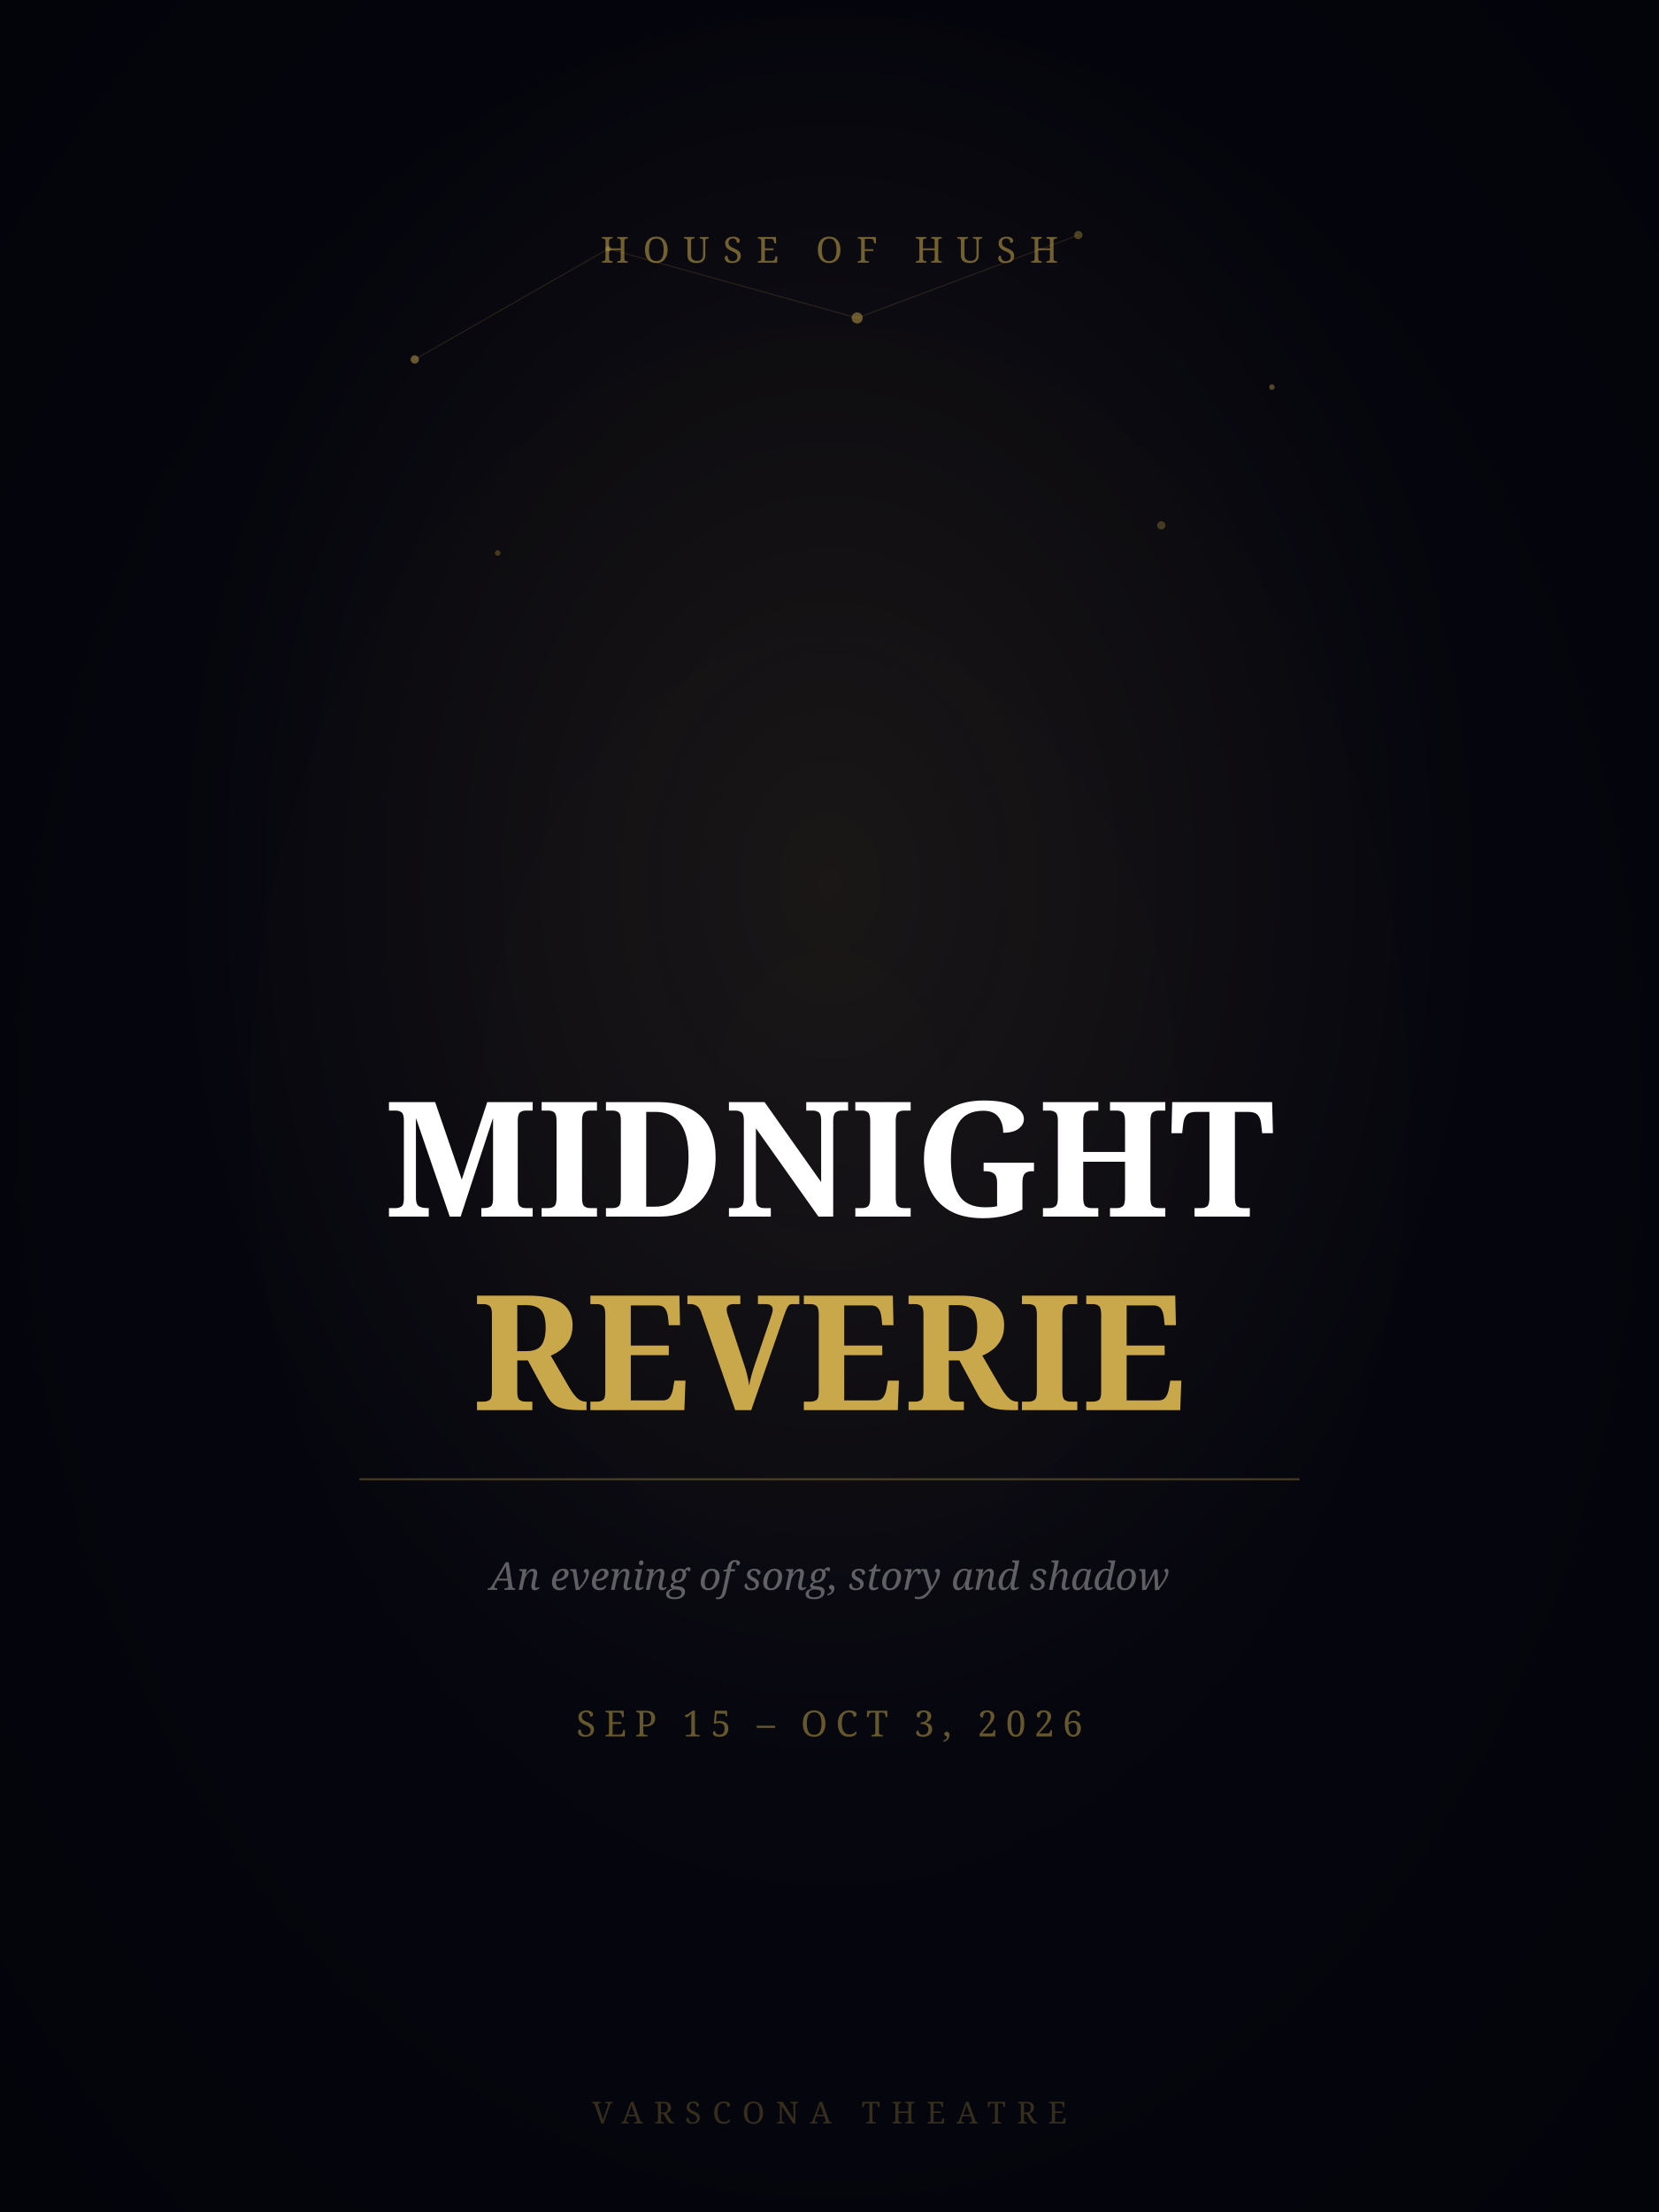
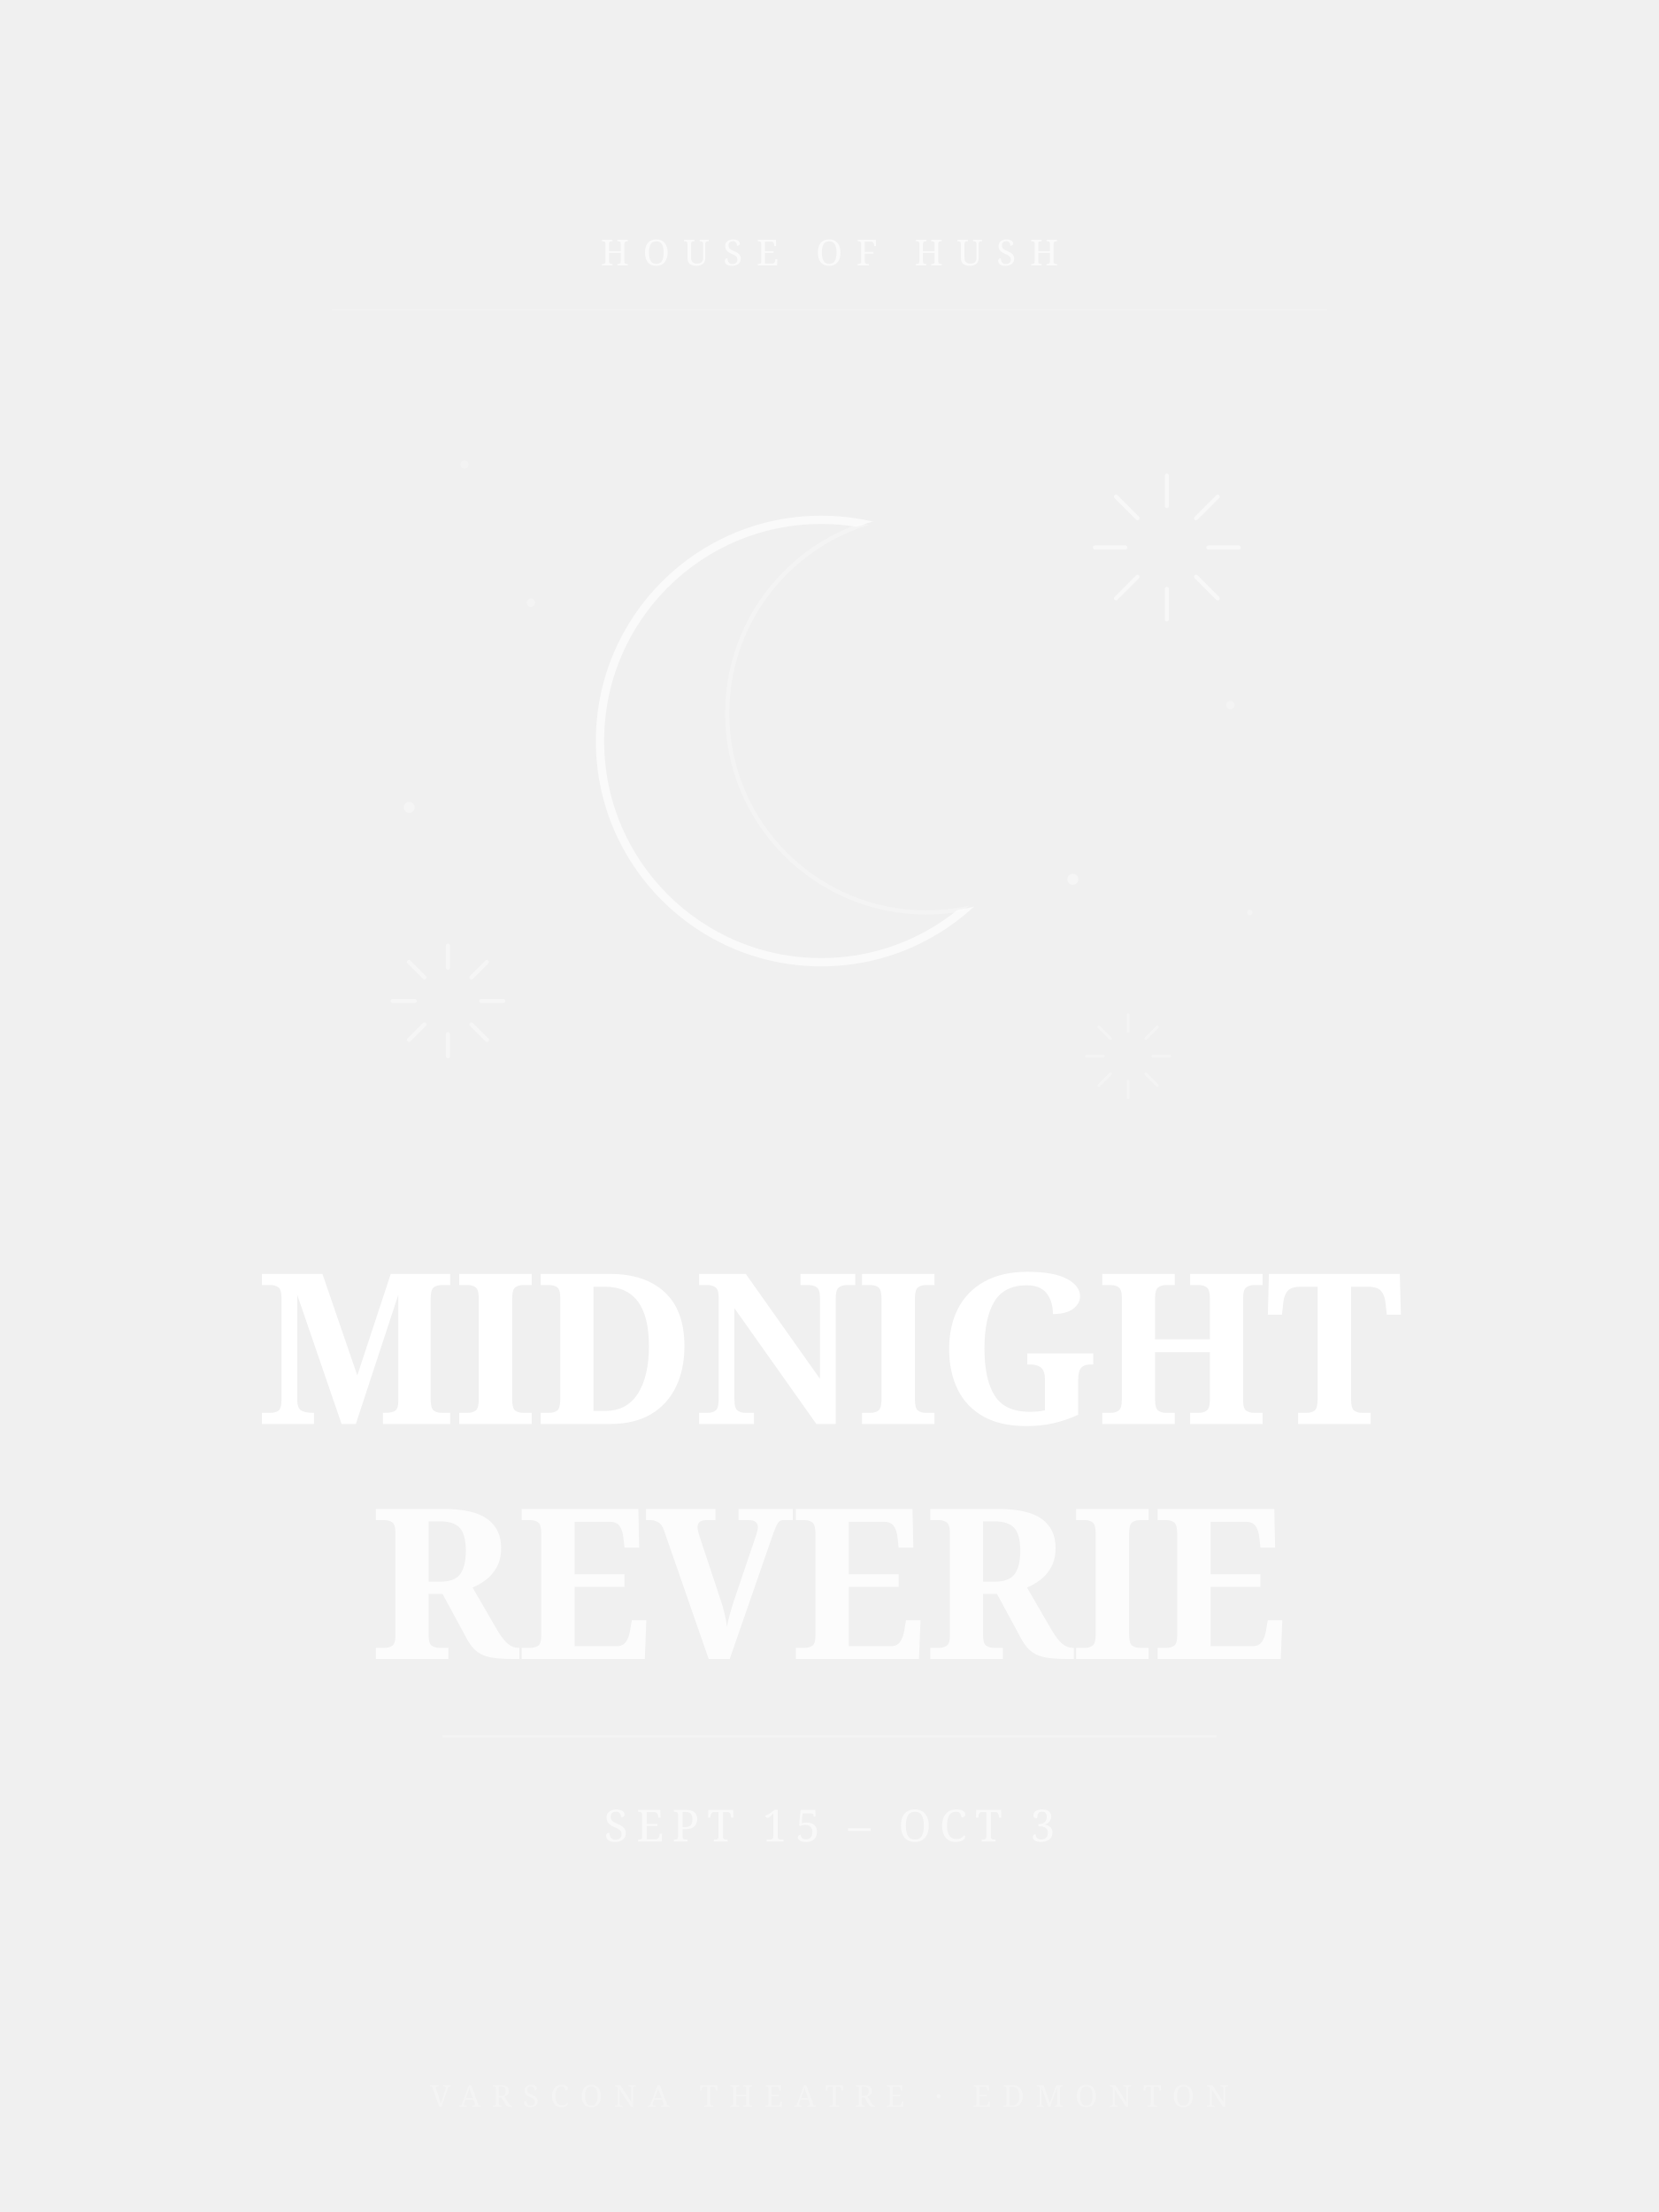
<svg xmlns="http://www.w3.org/2000/svg" viewBox="0 0 600 800" width="600" height="800">
+   <rect width="600" height="800" fill="none" stroke="#ffffff" stroke-width="0.4" stroke-dasharray="1,60" stroke-opacity="0.05" />
  <defs>
-     <radialGradient id="bg" cx="50%" cy="50%" r="70%">
-       <stop offset="0%" stop-color="#080812" />
-       <stop offset="100%" stop-color="#03030a" />
-     </radialGradient>
-     <radialGradient id="glow" cx="50%" cy="40%" r="40%">
-       <stop offset="0%" stop-color="#c9a84c" stop-opacity="0.1" />
-       <stop offset="100%" stop-color="#c9a84c" stop-opacity="0" />
-     </radialGradient>
+     <mask id="cm">
+       <rect width="600" height="800" fill="white" />
+       <circle cx="335" cy="258" r="72" fill="black" />
+     </mask>
+     <mask id="im">
+       <circle cx="297" cy="268" r="80" fill="white" />
+     </mask>
  </defs>
-   <rect width="600" height="800" fill="url(#bg)" />
-   <rect width="600" height="800" fill="url(#glow)" />
-   <circle cx="150" cy="130" r="1.5" fill="#c9a84c" fill-opacity="0.5" />
-   <circle cx="220" cy="90" r="1" fill="#c9a84c" fill-opacity="0.4" />
-   <circle cx="310" cy="115" r="2" fill="#c9a84c" fill-opacity="0.5" />
-   <circle cx="390" cy="85" r="1.5" fill="#c9a84c" fill-opacity="0.35" />
-   <circle cx="460" cy="140" r="1" fill="#c9a84c" fill-opacity="0.4" />
-   <circle cx="180" cy="200" r="1" fill="#c9a84c" fill-opacity="0.3" />
-   <circle cx="420" cy="190" r="1.5" fill="#c9a84c" fill-opacity="0.3" />
-   <line x1="150" y1="130" x2="220" y2="90" stroke="#c9a84c" stroke-width="0.4" stroke-opacity="0.15" />
-   <line x1="220" y1="90" x2="310" y2="115" stroke="#c9a84c" stroke-width="0.4" stroke-opacity="0.15" />
-   <line x1="310" y1="115" x2="390" y2="85" stroke="#c9a84c" stroke-width="0.4" stroke-opacity="0.15" />
-   <text x="300" y="95" font-family="Georgia, serif" font-size="13" fill="#c9a84c" fill-opacity="0.55" text-anchor="middle" letter-spacing="5">HOUSE OF HUSH</text>
-   <text x="300" y="440" font-family="Georgia, serif" font-size="58" font-weight="bold" fill="#ffffff" text-anchor="middle">MIDNIGHT</text>
-   <text x="300" y="510" font-family="Georgia, serif" font-size="58" font-weight="bold" fill="#c9a84c" text-anchor="middle">REVERIE</text>
-   <line x1="130" y1="535" x2="470" y2="535" stroke="#c9a84c" stroke-width="0.8" stroke-opacity="0.3" />
-   <text x="300" y="575" font-family="Georgia, serif" font-size="14" fill="#ffffff" fill-opacity="0.35" text-anchor="middle" font-style="italic">An evening of song, story and shadow</text>
-   <text x="300" y="628" font-family="Georgia, serif" font-size="13" fill="#c9a84c" fill-opacity="0.5" text-anchor="middle" letter-spacing="3">SEP 15 – OCT 3, 2026</text>
-   <text x="300" y="768" font-family="Georgia, serif" font-size="11" fill="#c9a84c" fill-opacity="0.25" text-anchor="middle" letter-spacing="4">VARSCONA THEATRE</text>
+   <circle cx="297" cy="268" r="80" fill="none" stroke="#ffffff" stroke-width="3" stroke-opacity="0.65" mask="url(#cm)" />
+   <circle cx="335" cy="258" r="72" fill="none" stroke="#ffffff" stroke-width="1.5" stroke-opacity="0.28" mask="url(#im)" />
+   <g transform="translate(422, 198)" stroke="#ffffff" stroke-linecap="round" stroke-opacity="0.5" stroke-width="1.5">
+     <line x1="0" y1="-26" x2="0" y2="-15" />
+     <line x1="18.4" y1="-18.4" x2="10.6" y2="-10.6" />
+     <line x1="26" y1="0" x2="15" y2="0" />
+     <line x1="18.4" y1="18.4" x2="10.6" y2="10.6" />
+     <line x1="0" y1="26" x2="0" y2="15" />
+     <line x1="-18.4" y1="18.4" x2="-10.6" y2="10.6" />
+     <line x1="-26" y1="0" x2="-15" y2="0" />
+     <line x1="-18.4" y1="-18.4" x2="-10.6" y2="-10.6" />
+   </g>
+   <g transform="translate(162, 362)" stroke="#ffffff" stroke-linecap="round" stroke-opacity="0.38" stroke-width="1.5">
+     <line x1="0" y1="-20" x2="0" y2="-12" />
+     <line x1="14.1" y1="-14.1" x2="8.5" y2="-8.5" />
+     <line x1="20" y1="0" x2="12" y2="0" />
+     <line x1="14.1" y1="14.1" x2="8.5" y2="8.5" />
+     <line x1="0" y1="20" x2="0" y2="12" />
+     <line x1="-14.1" y1="14.1" x2="-8.5" y2="8.5" />
+     <line x1="-20" y1="0" x2="-12" y2="0" />
+     <line x1="-14.1" y1="-14.1" x2="-8.5" y2="-8.5" />
+   </g>
+   <g transform="translate(408, 382)" stroke="#ffffff" stroke-linecap="round" stroke-opacity="0.28" stroke-width="1">
+     <line x1="0" y1="-15" x2="0" y2="-9" />
+     <line x1="10.6" y1="-10.6" x2="6.4" y2="-6.4" />
+     <line x1="15" y1="0" x2="9" y2="0" />
+     <line x1="10.6" y1="10.6" x2="6.4" y2="6.4" />
+     <line x1="0" y1="15" x2="0" y2="9" />
+     <line x1="-10.6" y1="10.6" x2="-6.4" y2="6.4" />
+     <line x1="-15" y1="0" x2="-9" y2="0" />
+     <line x1="-10.6" y1="-10.6" x2="-6.4" y2="-6.4" />
+   </g>
+   <circle cx="388" cy="318" r="2" fill="#ffffff" fill-opacity="0.38" />
+   <circle cx="192" cy="218" r="1.5" fill="#ffffff" fill-opacity="0.3" />
+   <circle cx="445" cy="255" r="1.5" fill="#ffffff" fill-opacity="0.28" />
+   <circle cx="148" cy="292" r="2" fill="#ffffff" fill-opacity="0.32" />
+   <circle cx="452" cy="330" r="1" fill="#ffffff" fill-opacity="0.25" />
+   <circle cx="168" cy="168" r="1.5" fill="#ffffff" fill-opacity="0.22" />
+   <text x="300" y="96" font-family="Georgia, serif" font-size="13" fill="#ffffff" fill-opacity="0.65" text-anchor="middle" letter-spacing="5">HOUSE OF HUSH</text>
+   <line x1="120" y1="112" x2="480" y2="112" stroke="#ffffff" stroke-width="0.5" stroke-opacity="0.2" />
+   <text x="300" y="515" font-family="Georgia, serif" font-size="76" font-weight="bold" fill="#ffffff" text-anchor="middle" letter-spacing="-1">MIDNIGHT</text>
+   <text x="300" y="600" font-family="Georgia, serif" font-size="76" font-weight="bold" fill="#ffffff" fill-opacity="0.8" text-anchor="middle" letter-spacing="-1">REVERIE</text>
+   <line x1="160" y1="628" x2="440" y2="628" stroke="#ffffff" stroke-width="0.8" stroke-opacity="0.25" />
+   <text x="300" y="666" font-family="Georgia, serif" font-size="16" fill="#ffffff" fill-opacity="0.6" text-anchor="middle" letter-spacing="3">SEPT 15 – OCT 3</text>
+   <text x="300" y="762" font-family="Georgia, serif" font-size="11" fill="#ffffff" fill-opacity="0.25" text-anchor="middle" letter-spacing="4">VARSCONA THEATRE · EDMONTON</text>
</svg>
